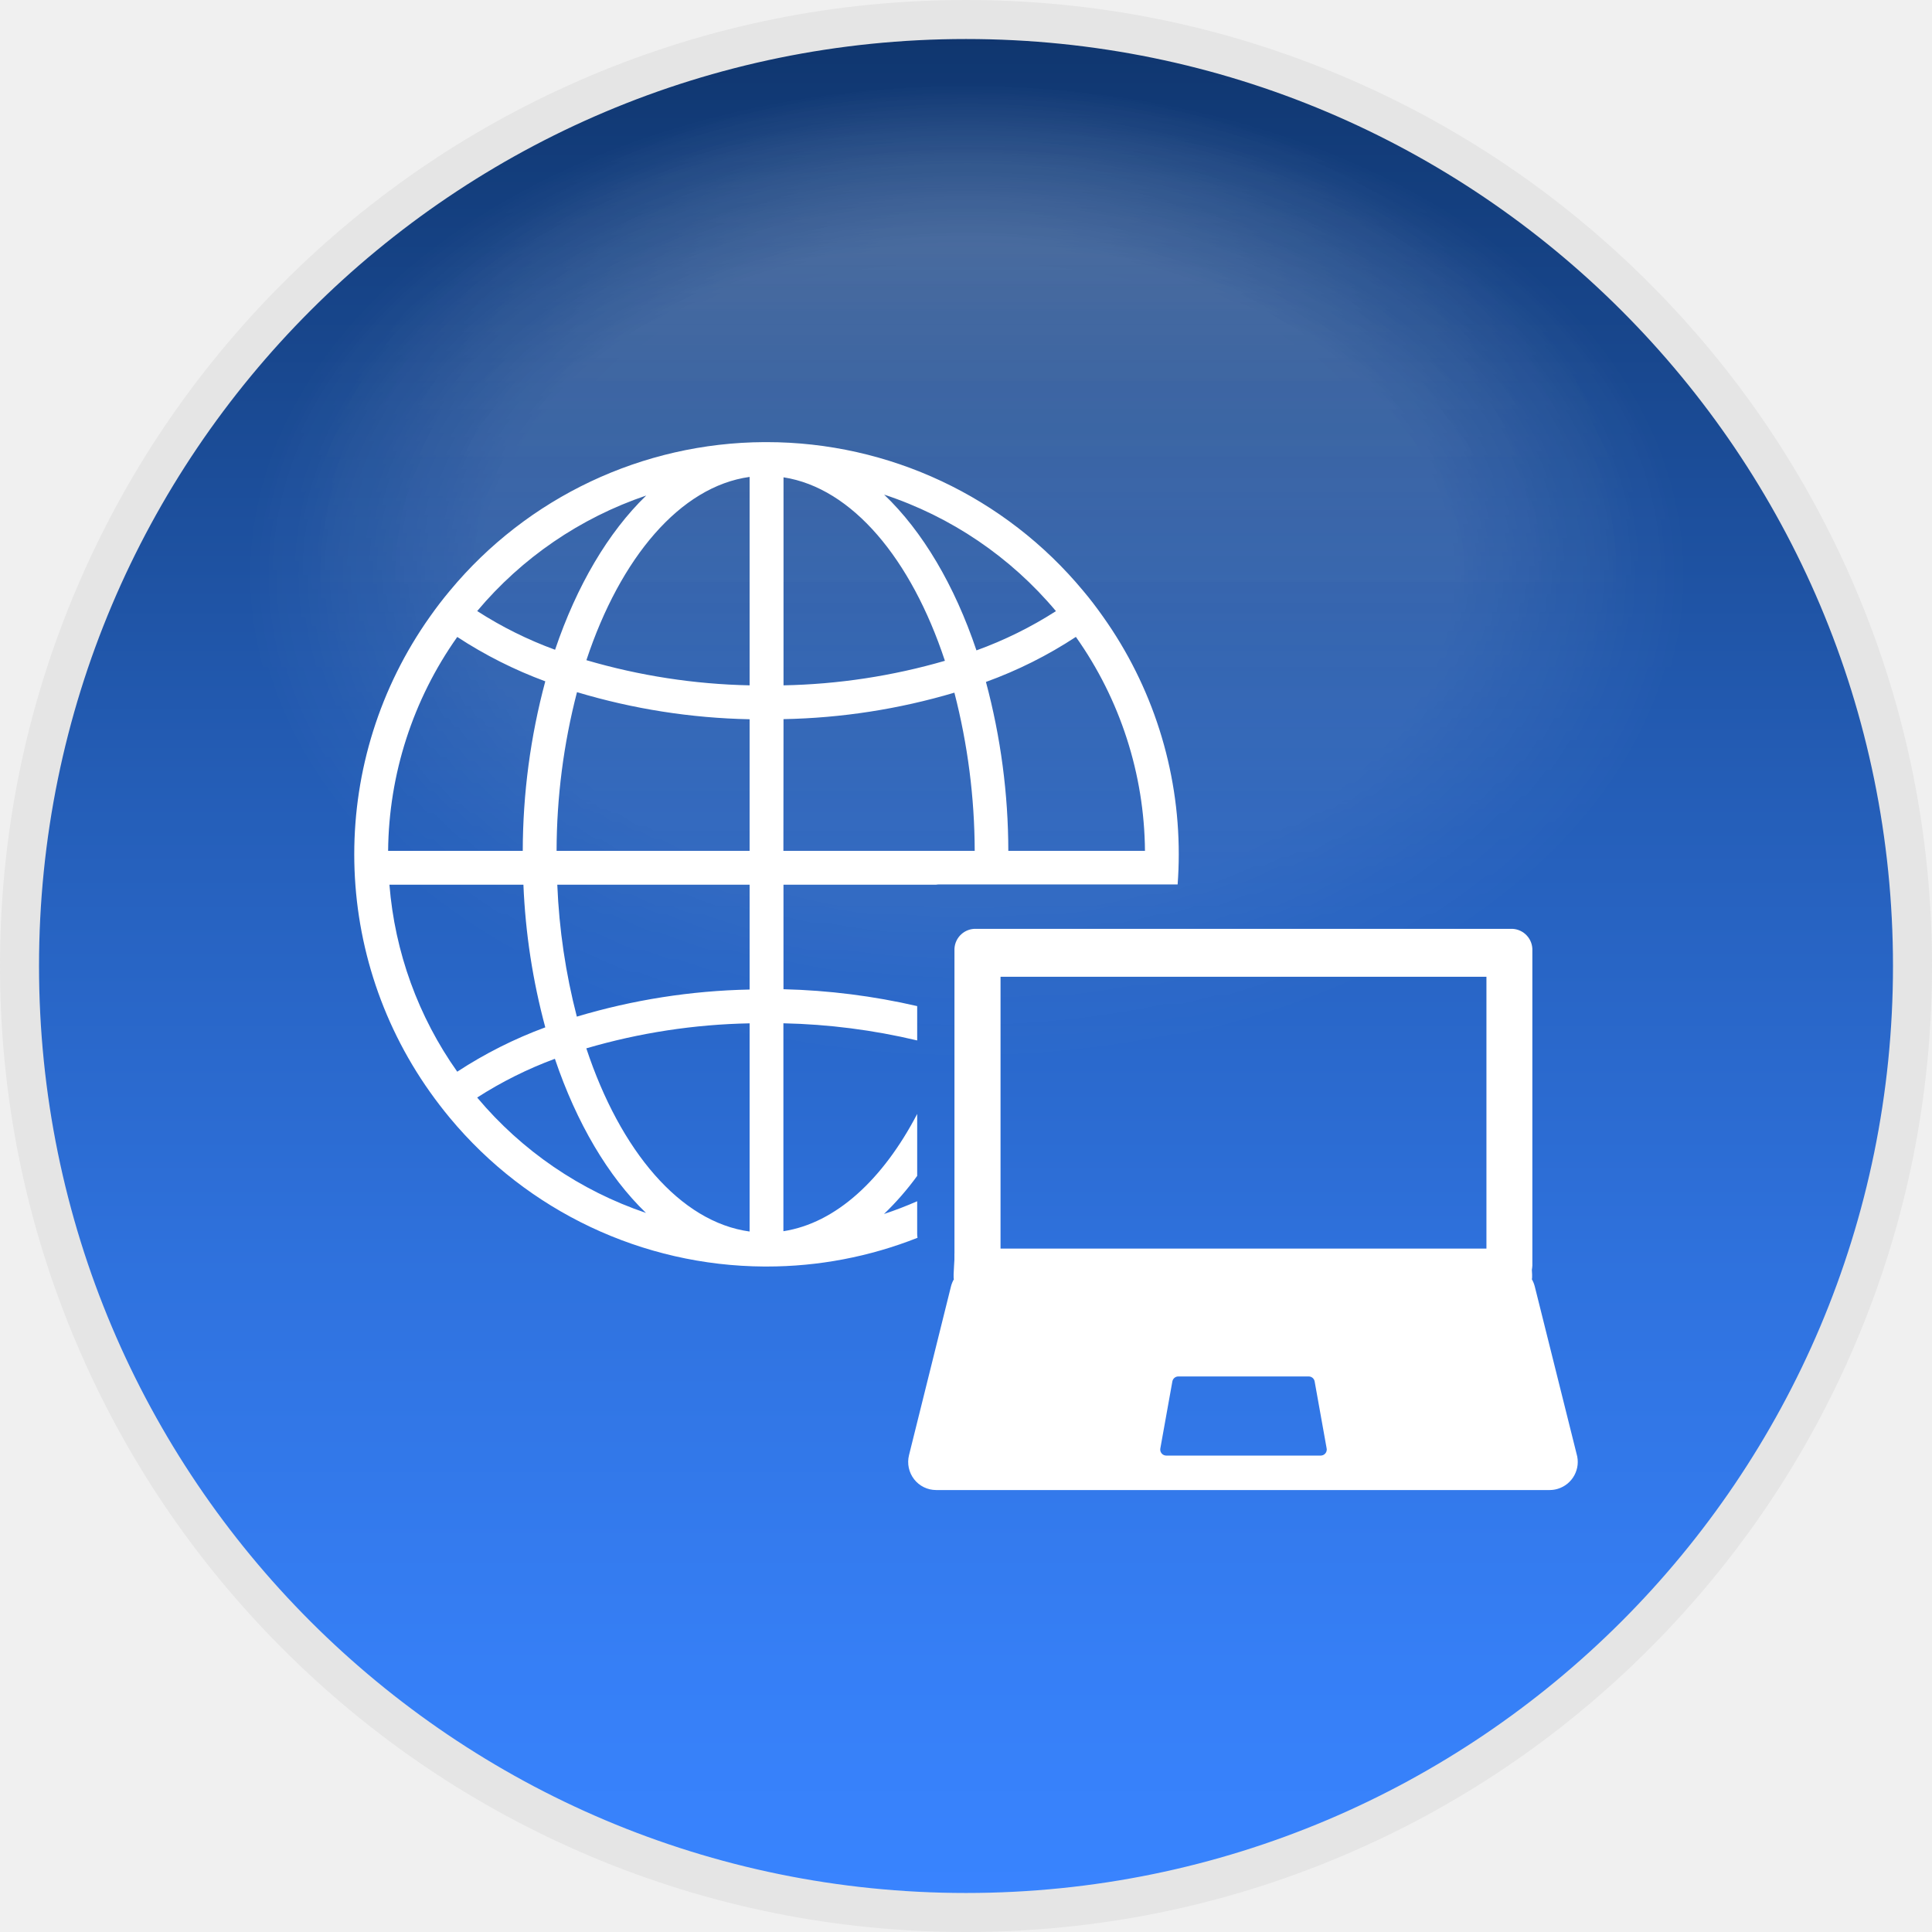
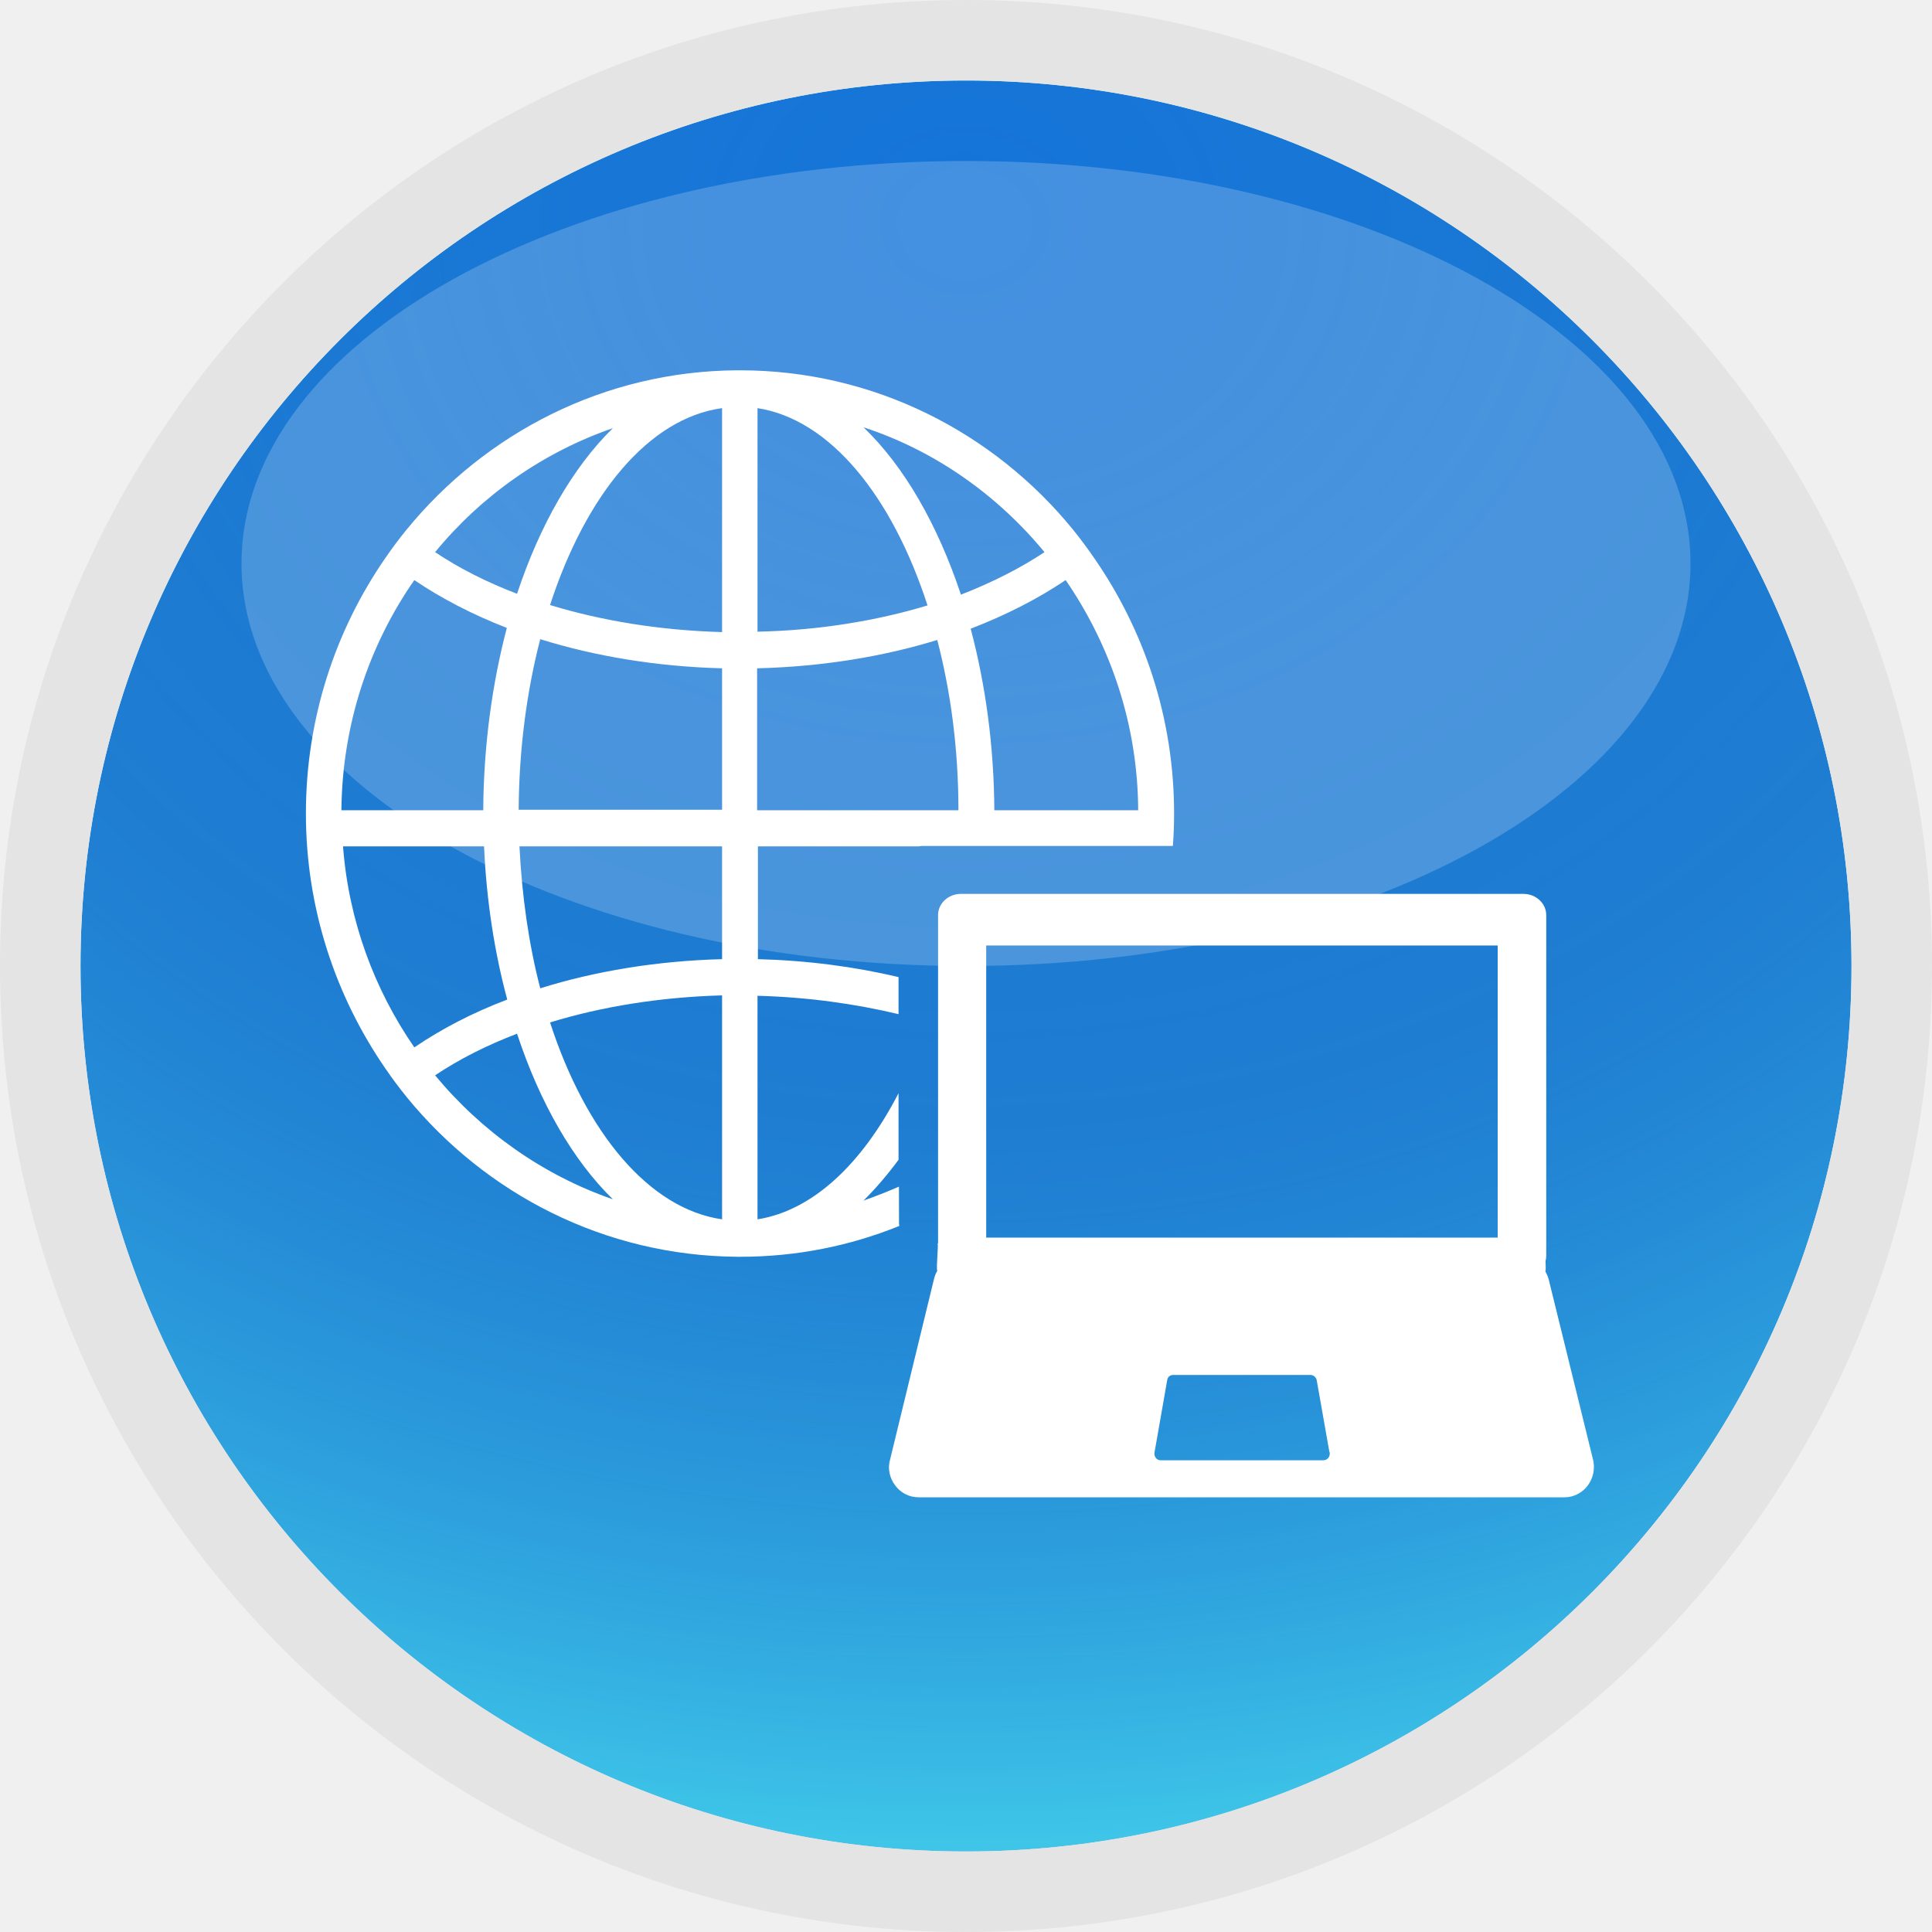
- <svg xmlns="http://www.w3.org/2000/svg" version="1.1" id="圖層_1" x="0px" y="0px" width="494px" height="494px" viewBox="0 0 494 494" enable-background="new 0 0 494 494" xml:space="preserve">
-   <g>
-     <g>
-       <g id="圖層_5">
-         <g>
-           <linearGradient id="SVGID_1_" gradientUnits="userSpaceOnUse" x1="246.861" y1="351.933" x2="246.861" y2="835.957" gradientTransform="matrix(1 0 0 -1 0.14 840.945)">
-             <stop offset="0" style="stop-color:#3984FF" />
-             <stop offset="0.128" style="stop-color:#367FF6" />
-             <stop offset="0.337" style="stop-color:#2F72DE" />
-             <stop offset="0.6" style="stop-color:#245DB6" />
-             <stop offset="0.905" style="stop-color:#143F7F" />
-             <stop offset="1" style="stop-color:#0F356D" />
-           </linearGradient>
-           <path fill="url(#SVGID_1_)" d="M247,489.012c-64.644,0-125.419-25.173-171.129-70.884C30.162,372.419,4.988,311.644,4.988,247      c0-64.643,25.174-125.418,70.884-171.129c45.709-45.71,106.484-70.884,171.129-70.884S372.421,30.161,418.13,75.871      c45.71,45.709,70.884,106.484,70.884,171.129s-25.173,125.419-70.884,171.129C372.42,463.839,311.645,489.012,247,489.012z" />
-           <path fill="#E5E5E5" d="M247,9.977c130.905,0,237.025,106.119,237.025,237.024S377.905,484.024,247,484.024      S9.977,377.905,9.977,247S116.095,9.977,247,9.977 M247,0c-33.341,0-65.689,6.532-96.147,19.415      c-29.414,12.441-55.828,30.249-78.509,52.93s-40.489,49.095-52.93,78.509C6.531,181.311,0,213.659,0,247      s6.531,65.689,19.414,96.147c12.441,29.414,30.25,55.828,52.93,78.509c22.681,22.68,49.095,40.489,78.509,52.93      C181.311,487.468,213.659,494,247,494s65.689-6.532,96.147-19.415c29.414-12.441,55.828-30.249,78.509-52.93      c22.681-22.681,40.489-49.095,52.93-78.509C487.468,312.689,494,280.341,494,247s-6.532-65.689-19.415-96.147      c-12.441-29.414-30.25-55.828-52.93-78.509c-22.681-22.681-49.096-40.489-78.509-52.93C312.69,6.531,280.341,0,247,0L247,0z" />
-         </g>
-       </g>
-     </g>
-     <g>
-       <defs>
-         <filter id="Adobe_OpacityMaskFilter" filterUnits="userSpaceOnUse" x="28.975" y="2.986" width="436.483" height="294.314">
-           <feColorMatrix type="matrix" values="1 0 0 0 0  0 1 0 0 0  0 0 1 0 0  0 0 0 1 0" />
-         </filter>
-       </defs>
-       <mask maskUnits="userSpaceOnUse" x="28.975" y="2.986" width="436.483" height="294.314" id="SVGID_2_">
-         <g filter="url(#Adobe_OpacityMaskFilter)">
-           <linearGradient id="SVGID_3_" gradientUnits="userSpaceOnUse" x1="242.244" y1="571.913" x2="242.244" y2="833.803" gradientTransform="matrix(1 0 0 -1 0.14 840.945)">
-             <stop offset="0" style="stop-color:#000000" />
-             <stop offset="0.373" style="stop-color:#020202" />
-             <stop offset="0.507" style="stop-color:#090909" />
-             <stop offset="0.603" style="stop-color:#141414" />
-             <stop offset="0.68" style="stop-color:#252525" />
-             <stop offset="0.746" style="stop-color:#3B3B3B" />
-             <stop offset="0.805" style="stop-color:#575757" />
-             <stop offset="0.858" style="stop-color:#777777" />
-             <stop offset="0.907" style="stop-color:#9D9D9D" />
-             <stop offset="0.952" style="stop-color:#C8C8C8" />
-             <stop offset="0.993" style="stop-color:#F6F6F6" />
-             <stop offset="1" style="stop-color:#FFFFFF" />
-           </linearGradient>
-           <rect x="19.311" y="7.143" fill="url(#SVGID_3_)" width="446.147" height="261.889" />
-         </g>
-       </mask>
-       <g mask="url(#SVGID_2_)">
-         <g>
-           <radialGradient id="SVGID_4_" cx="245.032" cy="822.731" r="179.737" gradientTransform="matrix(0.9529 0 0 -0.6975 14.1366 720.8643)" gradientUnits="userSpaceOnUse">
-             <stop offset="0.676" style="stop-color:#FFFFFF;stop-opacity:0.6" />
-             <stop offset="0.954" style="stop-color:#FFFFFF;stop-opacity:0.085" />
-             <stop offset="1" style="stop-color:#FFFFFF;stop-opacity:0" />
-           </radialGradient>
-           <path opacity="0.3" fill="url(#SVGID_4_)" enable-background="new    " d="M421.713,93.186c0,0-5.687-8.102-17.585-19.017      c-23.492-22.531-72.902-57.05-155.152-57.05c-0.456,0-0.902,0.011-1.357,0.013c-0.454-0.002-0.9-0.013-1.357-0.013      c-82.25,0-131.66,34.52-155.152,57.05C79.212,85.083,73.525,93.186,73.525,93.186S-81.124,276.833,226.366,276.833h42.506      C576.362,276.833,421.713,93.186,421.713,93.186z" />
-         </g>
-         <g>
-           <radialGradient id="SVGID_5_" cx="234.887" cy="875.02" r="231.221" gradientTransform="matrix(0.8053 0 0 -0.5227 58.0647 607.5052)" gradientUnits="userSpaceOnUse">
-             <stop offset="0.676" style="stop-color:#FFFFFF;stop-opacity:0.6" />
-             <stop offset="0.954" style="stop-color:#FFFFFF;stop-opacity:0.085" />
-             <stop offset="1" style="stop-color:#FFFFFF;stop-opacity:0" />
-           </radialGradient>
-           <rect x="28.975" y="2.986" opacity="0.1" fill="url(#SVGID_5_)" enable-background="new    " width="436.483" height="294.314" />
-         </g>
-       </g>
-       <defs>
-         <filter id="Adobe_OpacityMaskFilter_1_" filterUnits="userSpaceOnUse" x="18.756" y="17.119" width="456.921" height="259.714">
-           <feColorMatrix type="matrix" values="1 0 0 0 0  0 1 0 0 0  0 0 1 0 0  0 0 0 1 0" />
-         </filter>
-       </defs>
-       <mask maskUnits="userSpaceOnUse" x="18.756" y="17.119" width="456.921" height="259.714" id="SVGID_6_">
-         <g filter="url(#Adobe_OpacityMaskFilter_1_)">
-           <linearGradient id="SVGID_7_" gradientUnits="userSpaceOnUse" x1="241.462" y1="528.193" x2="241.462" y2="833.803" gradientTransform="matrix(1 0 0 -1 0.14 840.945)">
-             <stop offset="0" style="stop-color:#000000;stop-opacity:0.9" />
-             <stop offset="0.173" style="stop-color:#343434;stop-opacity:0.917" />
-             <stop offset="0.477" style="stop-color:#8A8A8A;stop-opacity:0.948" />
-             <stop offset="0.726" style="stop-color:#C9C9C9;stop-opacity:0.973" />
-             <stop offset="0.906" style="stop-color:#F0F0F0;stop-opacity:0.991" />
-             <stop offset="1" style="stop-color:#FFFFFF" />
-           </linearGradient>
-           <rect x="2.317" y="7.143" fill="url(#SVGID_7_)" width="478.569" height="305.609" />
-         </g>
-       </mask>
-       <g opacity="0.9" mask="url(#SVGID_6_)">
-         <g>
-           <radialGradient id="SVGID_8_" cx="248.209" cy="822.731" r="179.738" gradientTransform="matrix(1.0221 0 0 -0.6975 -6.483 720.8643)" gradientUnits="userSpaceOnUse">
-             <stop offset="0.676" style="stop-color:#FFFFFF;stop-opacity:0.7" />
-             <stop offset="0.954" style="stop-color:#FFFFFF;stop-opacity:0.099" />
-             <stop offset="1" style="stop-color:#FFFFFF;stop-opacity:0" />
-           </radialGradient>
-           <path opacity="0.3" fill="url(#SVGID_8_)" enable-background="new    " d="M433.962,93.186c0,0-6.1-8.102-18.863-19.017      c-25.199-22.531-78.2-57.05-166.427-57.05c-0.49,0-0.968,0.011-1.455,0.013c-0.487-0.002-0.966-0.013-1.455-0.013      c-88.227,0-141.228,34.52-166.427,57.05C66.572,85.083,60.472,93.186,60.472,93.186s-165.888,183.647,163.947,183.647h45.595      C599.849,276.833,433.962,93.186,433.962,93.186z" />
-         </g>
-       </g>
-     </g>
-     <g id="white">
-       <path fill="#FFFFFF" d="M403.116,371.718c1.148,3.804-1.006,7.82-4.81,8.968c-0.658,0.199-1.342,0.302-2.029,0.307H239.359    c-2.203-0.002-4.282-1.021-5.632-2.762c-1.354-1.748-1.832-4.021-1.297-6.166l10.72-43.107c0.162-0.653,0.416-1.279,0.752-1.861    c-0.267-0.752,0.307-5.771,0.149-6.572l147.484,0.277c-0.158,0.801,0.416,5.543,0.149,6.295c0.336,0.582,0.589,1.209,0.752,1.861    L403.116,371.718z M339.252,370.639c-0.001-0.141-0.021-0.28-0.059-0.416l-3.049-17.005c-0.13-0.734-0.769-1.269-1.515-1.267    h-33.347c-0.744,0.002-1.381,0.535-1.515,1.267l-3.079,17.143c-0.153,0.839,0.403,1.643,1.242,1.796    c0.09,0.017,0.181,0.025,0.273,0.025h39.504c0.849-0.006,1.534-0.695,1.534-1.544L339.252,370.639L339.252,370.639z" />
-       <path fill="#FFFFFF" d="M386.229,237.498c2.94-0.129,5.433,2.139,5.583,5.078v81.057c-0.15,2.939-2.643,5.207-5.583,5.078H249.633    c-2.94,0.129-5.433-2.139-5.583-5.078v-81.057c0.15-2.939,2.643-5.207,5.583-5.078L386.229,237.498L386.229,237.498z     M380.073,249.752H255.83v69.505h124.243V249.752z" />
-       <path fill="#FFFFFF" d="M234.519,307.151c-2.762,1.207-5.593,2.306-8.483,3.257c3.108-2.991,5.947-6.25,8.483-9.74v-15.837    c-8.76,16.768-20.787,27.913-34.209,29.982v-53.164c11.526,0.246,22.993,1.716,34.209,4.385v-8.78    c-11.221-2.591-22.676-4.037-34.189-4.316v-26.725h38.999c0.265-0.042,0.533-0.066,0.801-0.069h60.983    c0.188-2.534,0.287-5.097,0.287-7.681c0.025-21.783-6.743-43.03-19.361-60.785c-1.604-2.276-3.267-4.474-5.068-6.602    c-19.985-24.094-49.664-38.033-80.968-38.029h-0.258h-0.357c-31.093,0.165-60.519,14.081-80.374,38.01    c-1.782,2.132-3.471,4.332-5.068,6.602c-25.822,36.406-25.822,85.154,0,121.561c1.604,2.256,3.296,4.474,5.068,6.602    c19.86,23.923,49.282,37.84,80.374,38.019h0.357h0.089h0.168c13.216,0.009,26.315-2.483,38.603-7.345    c-0.059-0.327-0.089-0.658-0.089-0.99v-8.355H234.519z M275.102,162.855c11.334,16.002,17.496,35.09,17.659,54.697h-34.941    c-0.02-14.583-1.943-29.101-5.721-43.186c8.081-2.922,15.792-6.783,22.974-11.502L275.102,162.855z M270.014,156.252    c-6.385,4.096-13.208,7.466-20.341,10.047c-5.593-16.62-13.769-30.457-23.607-39.83c17.123,5.647,32.333,15.958,43.919,29.774    L270.014,156.252z M200.34,122.045c17.569,2.722,32.664,20.905,41.266,46.918c-13.42,3.892-27.295,6.002-41.266,6.275V122.045z     M200.34,183.879c14.802-0.28,29.498-2.557,43.691-6.77c3.412,13.212,5.158,26.799,5.196,40.444H200.31L200.34,183.879z     M165.201,126.736c-9.671,9.354-17.738,23.023-23.271,39.405c-6.985-2.55-13.665-5.87-19.915-9.899    c11.416-13.6,26.343-23.809,43.156-29.517L165.201,126.736z M116.918,162.864c7.05,4.62,14.601,8.425,22.508,11.344    c-3.796,14.14-5.732,28.714-5.761,43.355H99.239C99.417,197.954,105.586,178.869,116.918,162.864z M116.918,274.032    c-9.978-14.089-15.969-30.609-17.342-47.819h34.258c0.503,12.329,2.379,24.562,5.593,36.475    c-7.907,2.916-15.458,6.718-22.508,11.334L116.918,274.032L116.918,274.032z M122.025,280.624    c6.24-4.009,12.898-7.328,19.856-9.899c5.553,16.411,13.6,30.071,23.291,39.415c-16.812-5.69-31.738-15.89-43.147-29.487V280.624z     M191.669,314.893c-17.758-2.425-33.07-20.628-41.751-46.838c13.572-3.976,27.612-6.126,41.751-6.394V314.893z M191.669,253.018    c-14.971,0.3-29.832,2.631-44.176,6.929c-2.859-11.035-4.535-22.343-4.998-33.733h49.175V253.018L191.669,253.018z     M191.669,217.563h-49.353c0.025-13.693,1.778-27.329,5.216-40.583c14.33,4.301,29.178,6.632,44.136,6.929V217.563z     M191.669,175.237c-14.134-0.291-28.166-2.454-41.731-6.434c8.681-26.211,23.993-44.413,41.731-46.858V175.237z" />
-     </g>
+ <svg xmlns="http://www.w3.org/2000/svg" xmlns:xlink="http://www.w3.org/1999/xlink" width="24" height="24" viewBox="0 0 24 24">
+   <defs>
+     <radialGradient id="btn_qos_web_act-b" cx="50%" cy="7.518%" r="92.482%" fx="50%" fy="7.518%" gradientTransform="matrix(0 1 -1.17693 0 .588 -.425)">
+       <stop offset="0%" stop-color="#0050AD" />
+       <stop offset="55.579%" stop-color="#004683" stop-opacity=".5" />
+       <stop offset="100%" stop-color="#FFF" />
+     </radialGradient>
+     <circle id="btn_qos_web_act-a" cx="12" cy="12" r="11" />
+     <filter id="btn_qos_web_act-c" width="100%" height="100%" x="0%" y="0%" filterUnits="objectBoundingBox">
+       <feGaussianBlur in="SourceGraphic" />
+     </filter>
+   </defs>
+   <g fill="none" fill-rule="evenodd">
+     <use fill="#298AD1" xlink:href="#btn_qos_web_act-a" />
+     <use fill="url(#btn_qos_web_act-b)" fill-opacity=".5" xlink:href="#btn_qos_web_act-a" style="mix-blend-mode:overlay" />
+     <circle cx="12" cy="12" r="11.5" stroke="#E4E4E4" />
+     <path fill="#FFF" fill-opacity=".2" d="M12,12 C16.971,12 21,9.761 21,7 C21,4.239 16.971,2 12,2 C7.029,2 3,4.239 3,7 C3,9.761 7.029,12 12,12 Z" filter="url(#btn_qos_web_act-c)" />
+     <path fill="#FFF" fill-rule="nonzero" d="M18.924,11.104 C19.081,11.104 19.208,11.223 19.208,11.367 L19.208,15.601 C19.208,15.623 19.205,15.644 19.199,15.665 C19.202,15.723 19.204,15.776 19.197,15.793 C19.213,15.824 19.228,15.855 19.238,15.891 L19.785,18.114 C19.795,18.15 19.8,18.186 19.8,18.223 C19.8,18.429 19.638,18.6 19.435,18.6 L11.41,18.6 C11.299,18.6 11.192,18.548 11.122,18.455 C11.051,18.362 11.025,18.243 11.056,18.135 L11.603,15.886 C11.613,15.85 11.623,15.819 11.643,15.788 C11.628,15.746 11.658,15.488 11.648,15.446 L11.653,15.446 L11.653,11.367 C11.653,11.223 11.78,11.104 11.937,11.104 L18.924,11.104 Z M16.281,17.08 L14.575,17.08 C14.534,17.08 14.504,17.106 14.499,17.147 L14.342,18.042 C14.337,18.068 14.342,18.088 14.357,18.109 C14.372,18.13 14.392,18.14 14.418,18.14 L16.438,18.14 L16.438,18.14 C16.484,18.14 16.519,18.104 16.519,18.057 C16.519,18.052 16.519,18.042 16.514,18.036 L16.357,17.147 C16.352,17.111 16.316,17.08 16.281,17.08 Z M9.192,4.6 C10.853,4.6 12.347,5.37 13.334,6.585 C13.425,6.699 13.511,6.813 13.592,6.932 C14.215,7.831 14.585,8.922 14.585,10.106 C14.585,10.24 14.58,10.375 14.57,10.509 L14.57,10.509 L11.451,10.509 C11.435,10.509 11.425,10.514 11.41,10.514 L11.41,10.514 L9.415,10.514 L9.415,11.915 C10.028,11.931 10.615,12.008 11.162,12.138 L11.162,12.138 L11.162,12.598 C10.62,12.469 10.028,12.386 9.41,12.37 L9.41,12.37 L9.41,15.147 C10.099,15.038 10.711,14.454 11.162,13.58 L11.162,13.58 L11.162,14.407 C11.025,14.593 10.878,14.764 10.727,14.914 C10.873,14.862 11.02,14.805 11.162,14.743 L11.162,14.743 L11.167,14.743 L11.168,15.203 L11.168,15.203 L11.172,15.229 C10.559,15.477 9.896,15.612 9.197,15.612 L9.197,15.612 L9.162,15.612 C7.511,15.601 6.033,14.831 5.051,13.627 C4.959,13.513 4.873,13.399 4.792,13.28 C4.17,12.381 3.8,11.285 3.8,10.106 C3.8,8.927 4.165,7.831 4.787,6.932 C4.868,6.813 4.954,6.699 5.046,6.585 C6.028,5.381 7.506,4.61 9.157,4.6 L9.157,4.6 Z M18.605,11.745 L12.251,11.745 L12.251,15.374 L18.605,15.374 L18.605,11.745 Z M8.97,12.365 C8.2,12.386 7.471,12.505 6.833,12.701 C7.278,14.071 8.063,15.017 8.97,15.147 L8.97,15.147 Z M6.423,12.841 C6.043,12.986 5.699,13.161 5.405,13.358 C5.982,14.056 6.747,14.599 7.613,14.898 C7.116,14.412 6.706,13.699 6.423,12.841 Z M6.013,10.514 L4.261,10.514 C4.332,11.44 4.651,12.293 5.147,13.011 C5.481,12.784 5.866,12.582 6.301,12.417 C6.144,11.833 6.043,11.192 6.013,10.514 L6.013,10.514 Z M8.97,10.514 L6.453,10.514 C6.484,11.14 6.57,11.734 6.711,12.277 C7.39,12.065 8.159,11.936 8.97,11.915 L8.97,11.915 L8.97,10.514 Z M13.238,7.206 C12.894,7.438 12.499,7.64 12.058,7.81 C12.241,8.498 12.347,9.258 12.352,10.065 L12.352,10.065 L14.139,10.065 C14.134,9 13.795,8.017 13.238,7.206 Z M11.643,7.95 C10.97,8.157 10.215,8.281 9.41,8.302 L9.41,8.302 L9.405,8.302 L9.405,10.065 L11.906,10.065 C11.906,9.305 11.81,8.591 11.643,7.95 Z M5.147,7.206 C4.585,8.012 4.251,9 4.241,10.065 L4.241,10.065 L6.003,10.065 C6.008,9.258 6.114,8.493 6.296,7.8 C5.871,7.635 5.481,7.433 5.147,7.206 Z M6.711,7.94 C6.544,8.586 6.448,9.299 6.443,10.059 L6.443,10.059 L8.97,10.059 L8.97,8.302 C8.159,8.281 7.39,8.152 6.711,7.94 Z M8.97,5.07 C8.058,5.195 7.278,6.146 6.833,7.516 C7.476,7.712 8.2,7.831 8.97,7.852 L8.97,7.852 Z M9.41,5.07 L9.41,7.847 C10.17,7.831 10.889,7.712 11.522,7.521 C11.081,6.161 10.311,5.21 9.41,5.07 L9.41,5.07 Z M10.727,5.308 C11.233,5.794 11.648,6.518 11.937,7.387 C12.322,7.237 12.671,7.061 12.975,6.859 C12.387,6.146 11.613,5.598 10.727,5.308 Z M7.613,5.319 C6.747,5.618 5.982,6.156 5.405,6.859 C5.699,7.056 6.043,7.231 6.423,7.376 C6.706,6.523 7.116,5.805 7.613,5.319 Z" />
  </g>
</svg>
